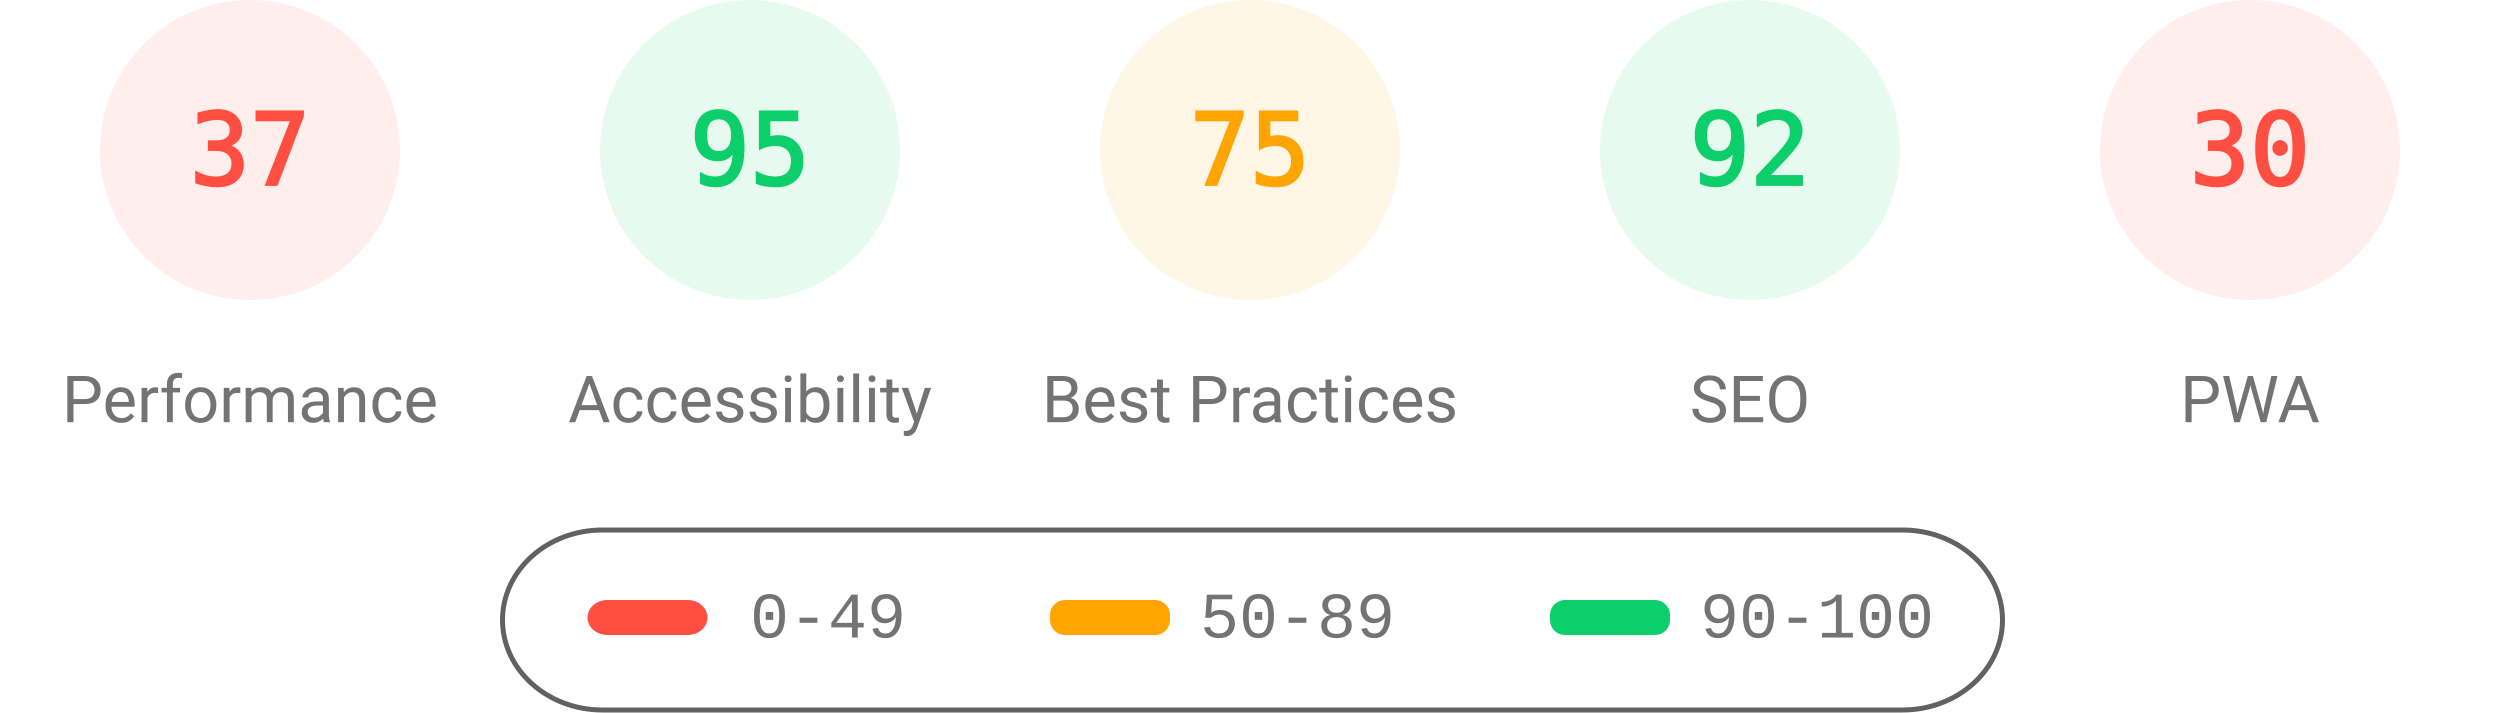
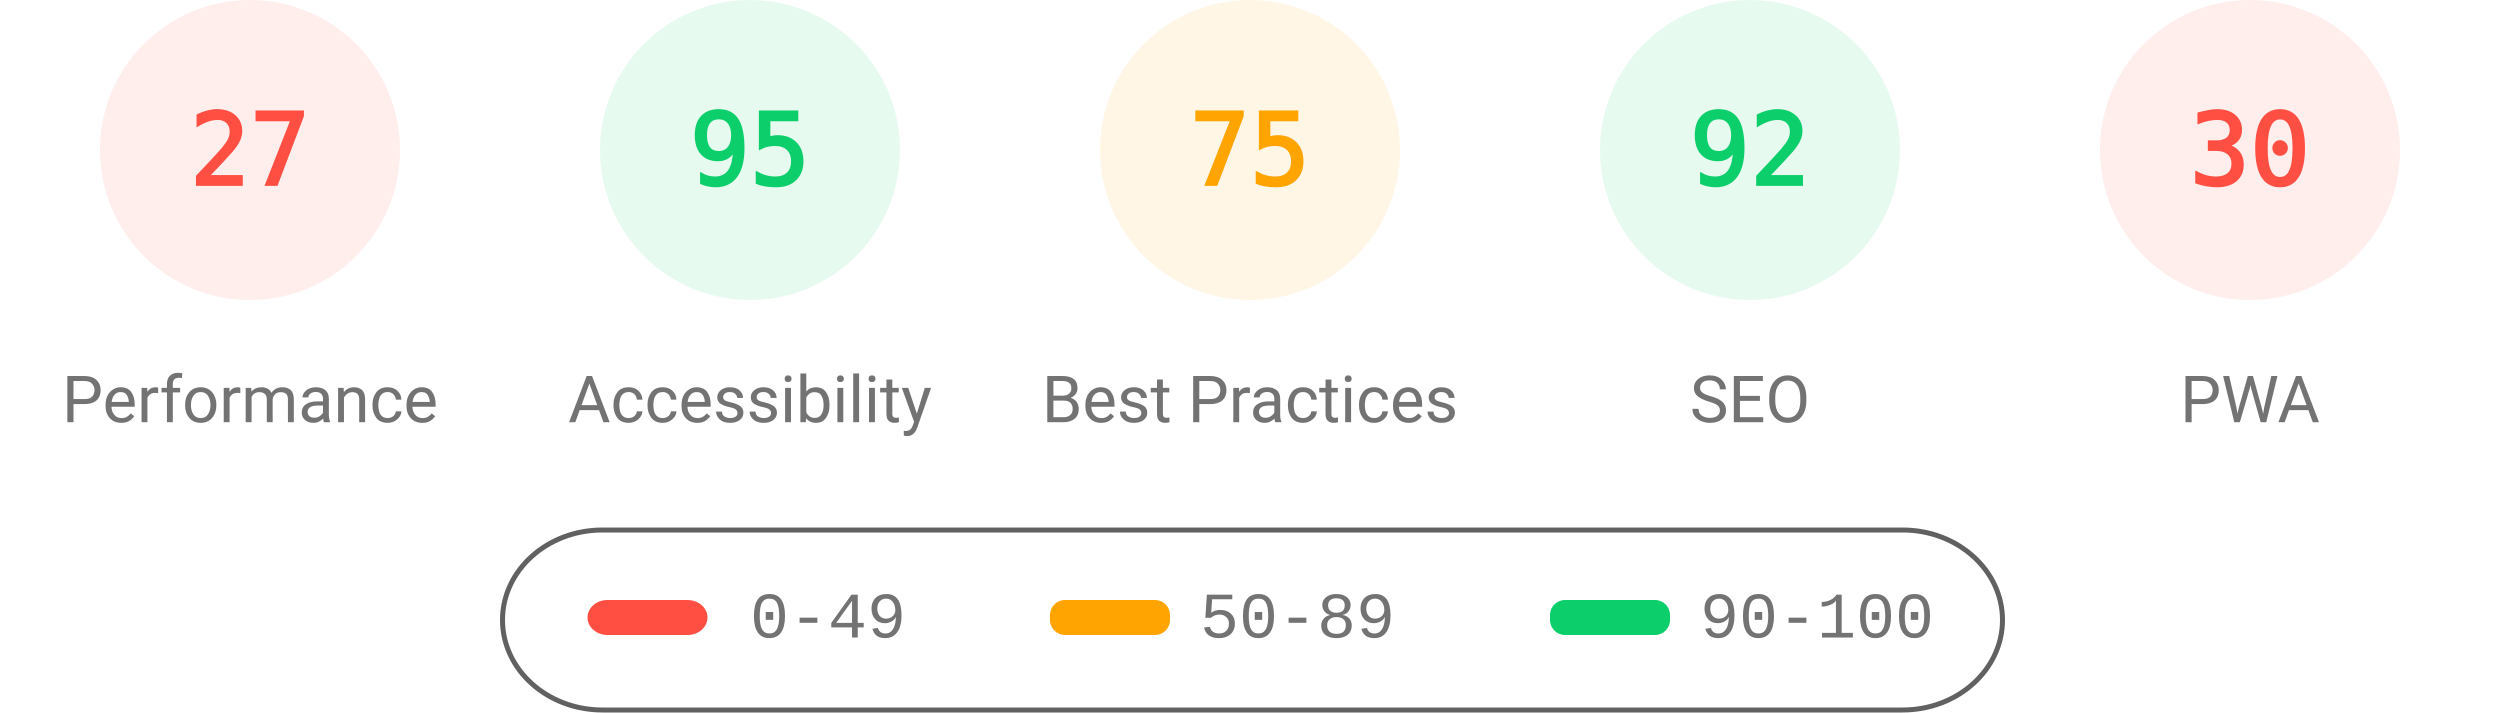
<svg xmlns="http://www.w3.org/2000/svg" fill="none" width="1000" height="285">
  <style>.gauge-base{opacity:.1}.gauge-arc{fill:none;animation-delay:250ms;stroke-linecap:round;transform:rotate(-90deg);transform-origin:100px 60px;animation:load-gauge 1s ease forwards}.guage-text{font-size:40px;font-family:monospace;text-align:center}.guage-red{color:#ff4e42;fill:#ff4e42;stroke:#ff4e42}.guage-orange{color:#ffa400;fill:#ffa400;stroke:#ffa400}.guage-green{color:#0cce6b;fill:#0cce6b;stroke:#0cce6b}.guage-undefined{color:#5c5c5c;fill:#5c5c5c;stroke:#5c5c5c}.guage-title{color:#737373;fill:#737373;stroke:none;font-size:26px;line-height:26px;font-family:Roboto,Halvetica,Arial,sans-serif}@keyframes load-gauge{from{stroke-dasharray:0 352.858}}</style>
  <svg class="guage-div guage-perf guage-red" viewBox="0 0 200 200" width="200" height="200">
    <circle class="gauge-base" r="56" cx="100" cy="60" stroke-width="8" />
-     <circle class="gauge-arc guage-arc-1" r="56" cx="100" cy="60" stroke-width="8" style="stroke-dasharray:130.187,351.858" />
-     <text class="guage-text" x="100" y="60" alignment-baseline="central" dominant-baseline="central" text-anchor="middle">37</text>
+     <circle class="gauge-arc guage-arc-1" r="56" cx="100" cy="60" stroke-width="8" style="stroke-dasharray:95.002,351.858" />
+     <text class="guage-text" x="100" y="60" alignment-baseline="central" dominant-baseline="central" text-anchor="middle">27</text>
    <text class="guage-title" x="100" y="160" alignment-baseline="central" dominant-baseline="central" text-anchor="middle">Performance</text>
  </svg>
  <svg class="guage-div guage-acc guage-green" viewBox="0 0 200 200" width="200" height="200" x="200">
    <circle class="gauge-base" r="56" cx="100" cy="60" stroke-width="8" />
    <circle class="gauge-arc guage-arc-2" r="56" cx="100" cy="60" stroke-width="8" style="stroke-dasharray:334.265,351.858" />
    <text class="guage-text" x="100" y="60" alignment-baseline="central" dominant-baseline="central" text-anchor="middle">95</text>
    <text class="guage-title" x="100" y="160" alignment-baseline="central" dominant-baseline="central" text-anchor="middle">Accessibility</text>
  </svg>
  <svg class="guage-div guage-best guage-orange" viewBox="0 0 200 200" width="200" height="200" x="400">
    <circle class="gauge-base" r="56" cx="100" cy="60" stroke-width="8" />
    <circle class="gauge-arc guage-arc-3" r="56" cx="100" cy="60" stroke-width="8" style="stroke-dasharray:263.893,351.858" />
    <text class="guage-text" x="100" y="60" alignment-baseline="central" dominant-baseline="central" text-anchor="middle">75</text>
    <text class="guage-title" x="100" y="160" alignment-baseline="central" dominant-baseline="central" text-anchor="middle">Best Practices</text>
  </svg>
  <svg class="guage-div guage-seo guage-green" viewBox="0 0 200 200" width="200" height="200" x="600">
    <circle class="gauge-base" r="56" cx="100" cy="60" stroke-width="8" />
    <circle class="gauge-arc guage-arc-4" r="56" cx="100" cy="60" stroke-width="8" style="stroke-dasharray:323.709,351.858" />
    <text class="guage-text" x="100" y="60" alignment-baseline="central" dominant-baseline="central" text-anchor="middle">92</text>
    <text class="guage-title" x="100" y="160" alignment-baseline="central" dominant-baseline="central" text-anchor="middle">SEO</text>
  </svg>
  <svg class="guage-div guage-pwa guage-red" viewBox="0 0 200 200" width="200" height="200" x="800">
    <circle class="gauge-base" r="56" cx="100" cy="60" stroke-width="8" />
    <circle class="gauge-arc guage-arc-4" r="56" cx="100" cy="60" stroke-width="8" style="stroke-dasharray:105.557,351.858" />
    <text class="guage-text" x="100" y="60" alignment-baseline="central" dominant-baseline="central" text-anchor="middle">30</text>
    <text class="guage-title" x="100" y="160" alignment-baseline="central" dominant-baseline="central" text-anchor="middle">PWA</text>
  </svg>
  <svg width="604" height="76" x="200" y="210">
    <path fill="none" id="canvas_background" d="M-1-1h604v80H-1z" />
    <rect fill-opacity="0" stroke="#616161" stroke-width="2" rx="40" id="svg_2" height="72" width="600" y="2" x="1" fill="#000" />
    <rect stroke="#000" rx="8" id="svg_3" height="14" width="48" y="30" x="35" stroke-opacity="null" stroke-width="0" fill="#ff4e42" />
    <rect stroke="#000" rx="6" id="svg_4" height="14" width="48" y="30" x="220" stroke-opacity="null" stroke-width="0" fill="#ffa400" />
    <rect stroke="#000" rx="6" id="svg_5" height="14" width="48" y="30" x="420" stroke-opacity="null" stroke-width="0" fill="#0cce6b" />
    <text xml:space="preserve" text-anchor="start" font-family="'Courier New', Courier, monospace" font-size="26" id="svg_6" y="45" x="100" stroke-opacity="null" stroke-width="0" stroke="#000" fill="#737373">0-49</text>
    <text xml:space="preserve" text-anchor="start" font-family="'Courier New', Courier, monospace" font-size="26" id="svg_7" y="45" x="280" stroke-opacity="null" stroke-width="0" stroke="#000" fill="#737373">50-89</text>
    <text xml:space="preserve" text-anchor="start" font-family="'Courier New', Courier, monospace" font-size="26" id="svg_8" y="45" x="480" stroke-opacity="null" stroke-width="0" stroke="#000" fill="#737373">90-100</text>
  </svg>
</svg>
